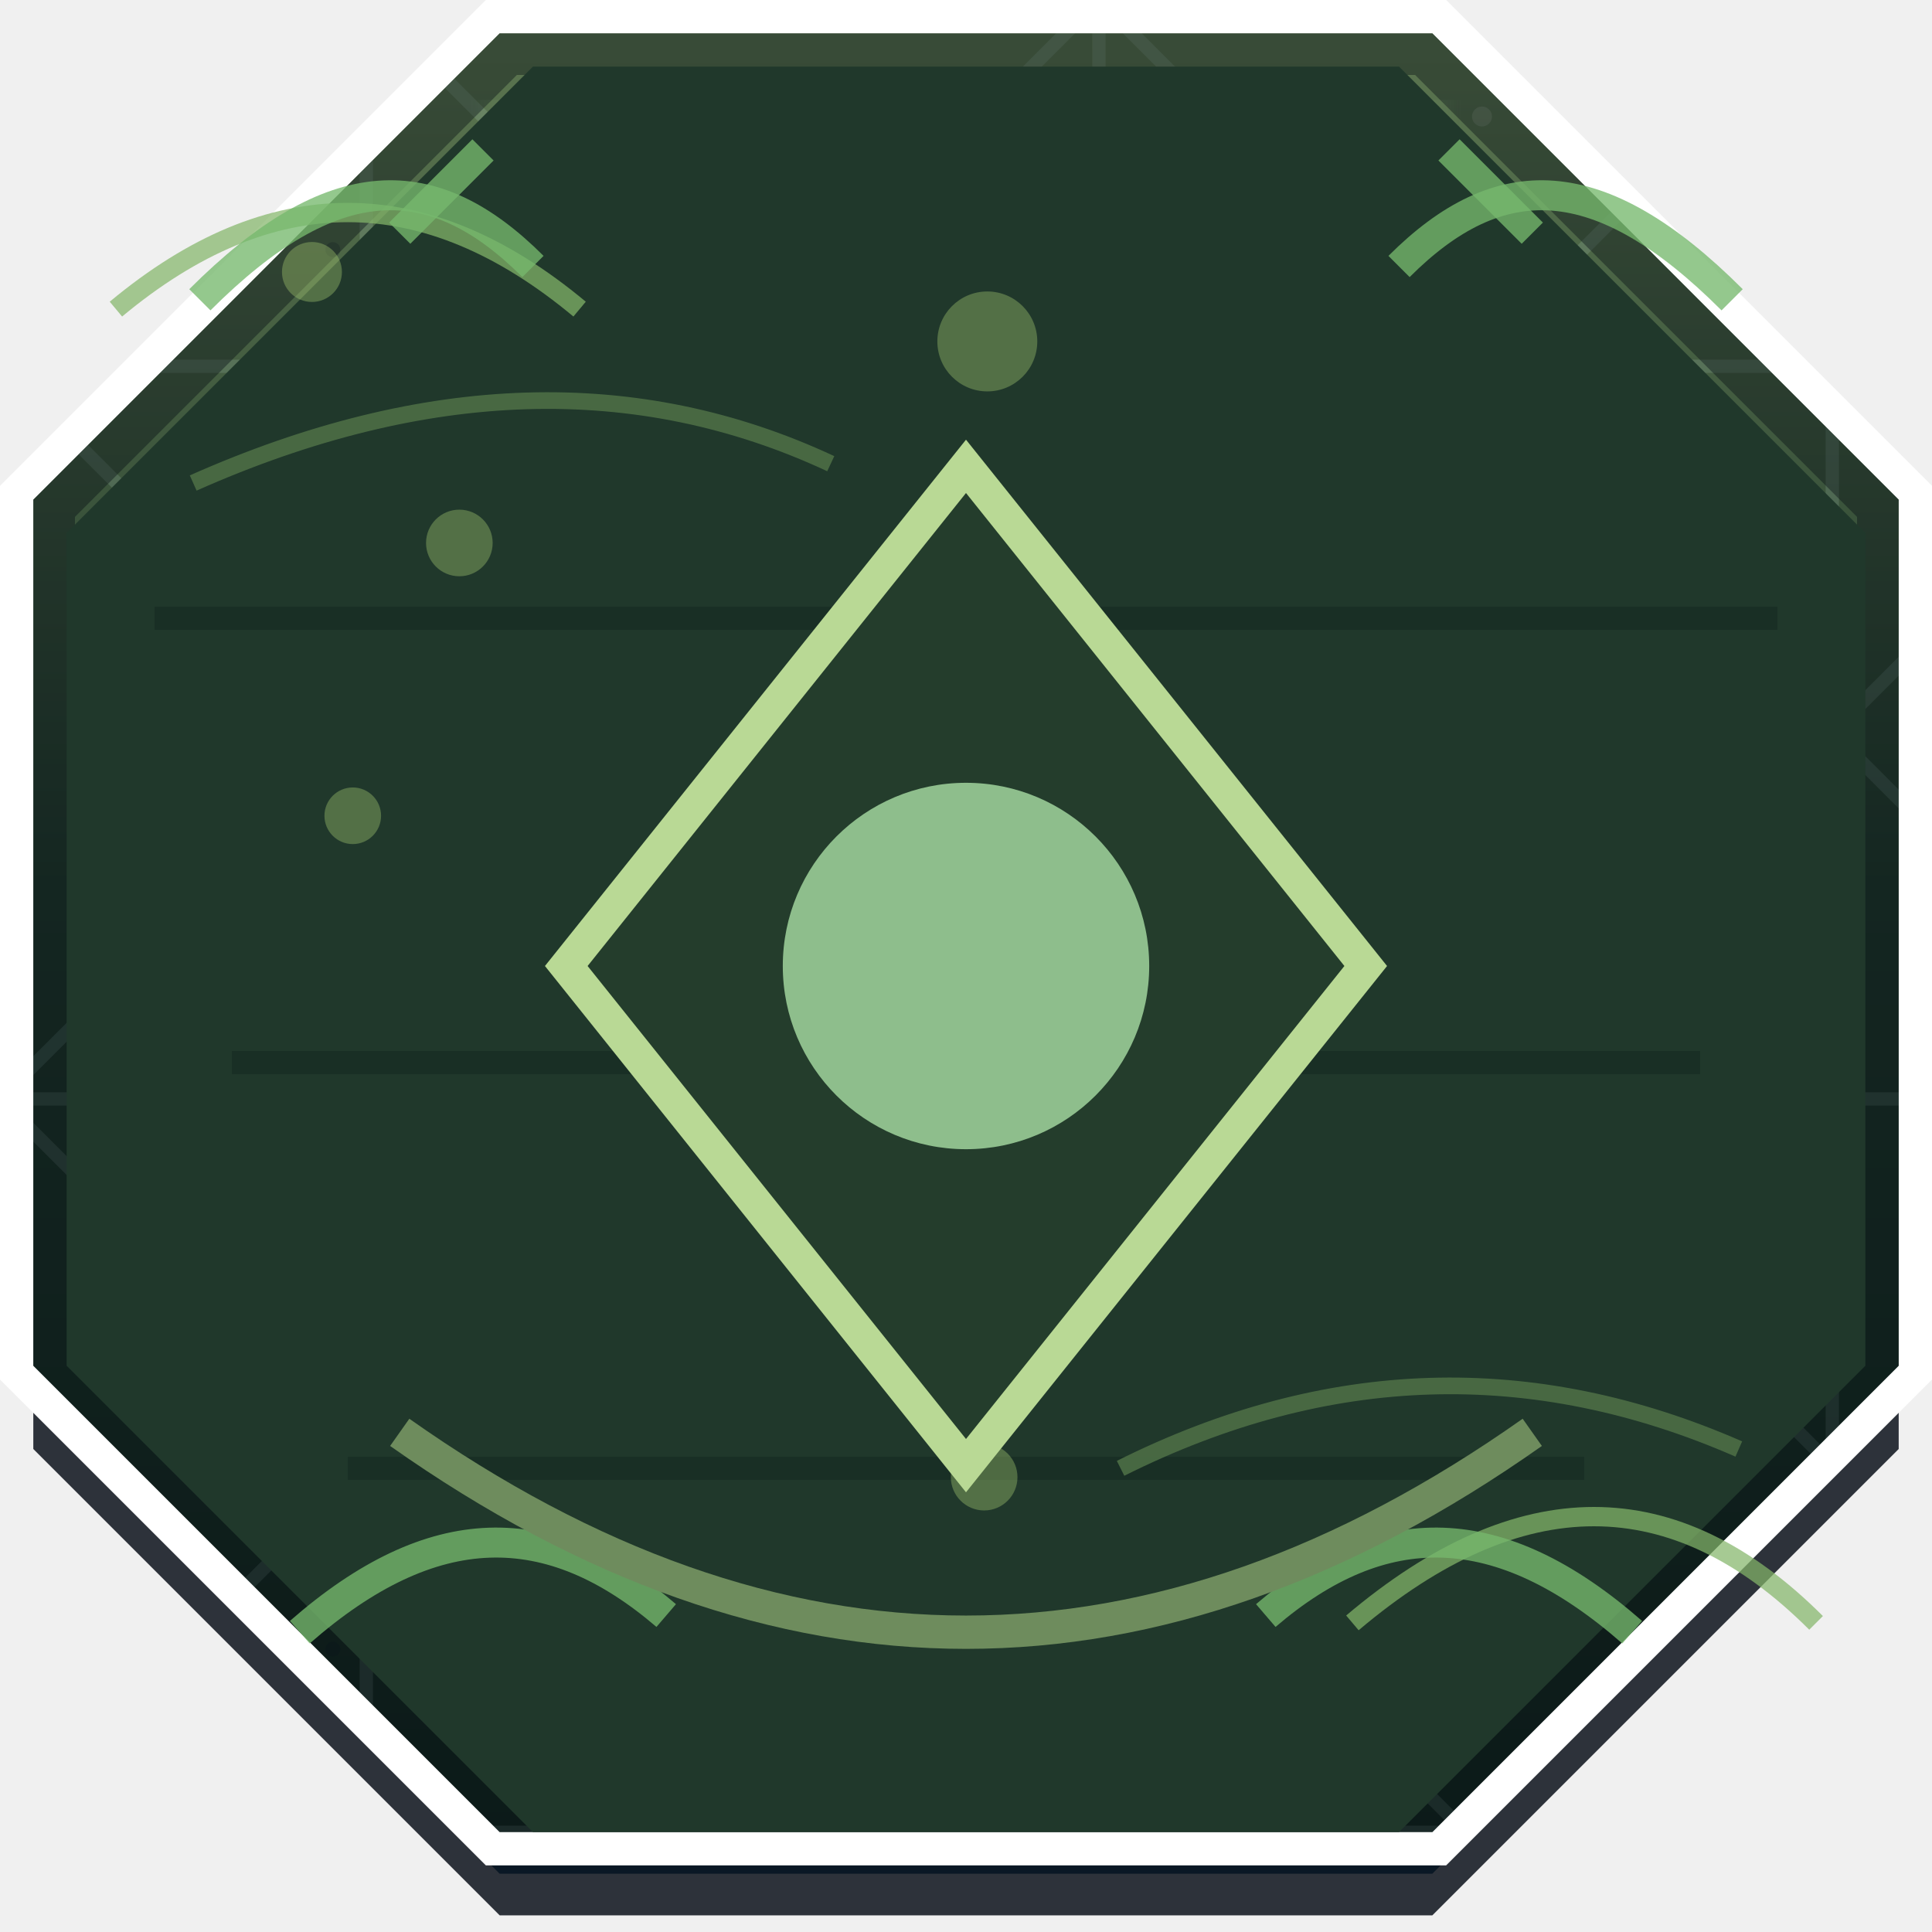
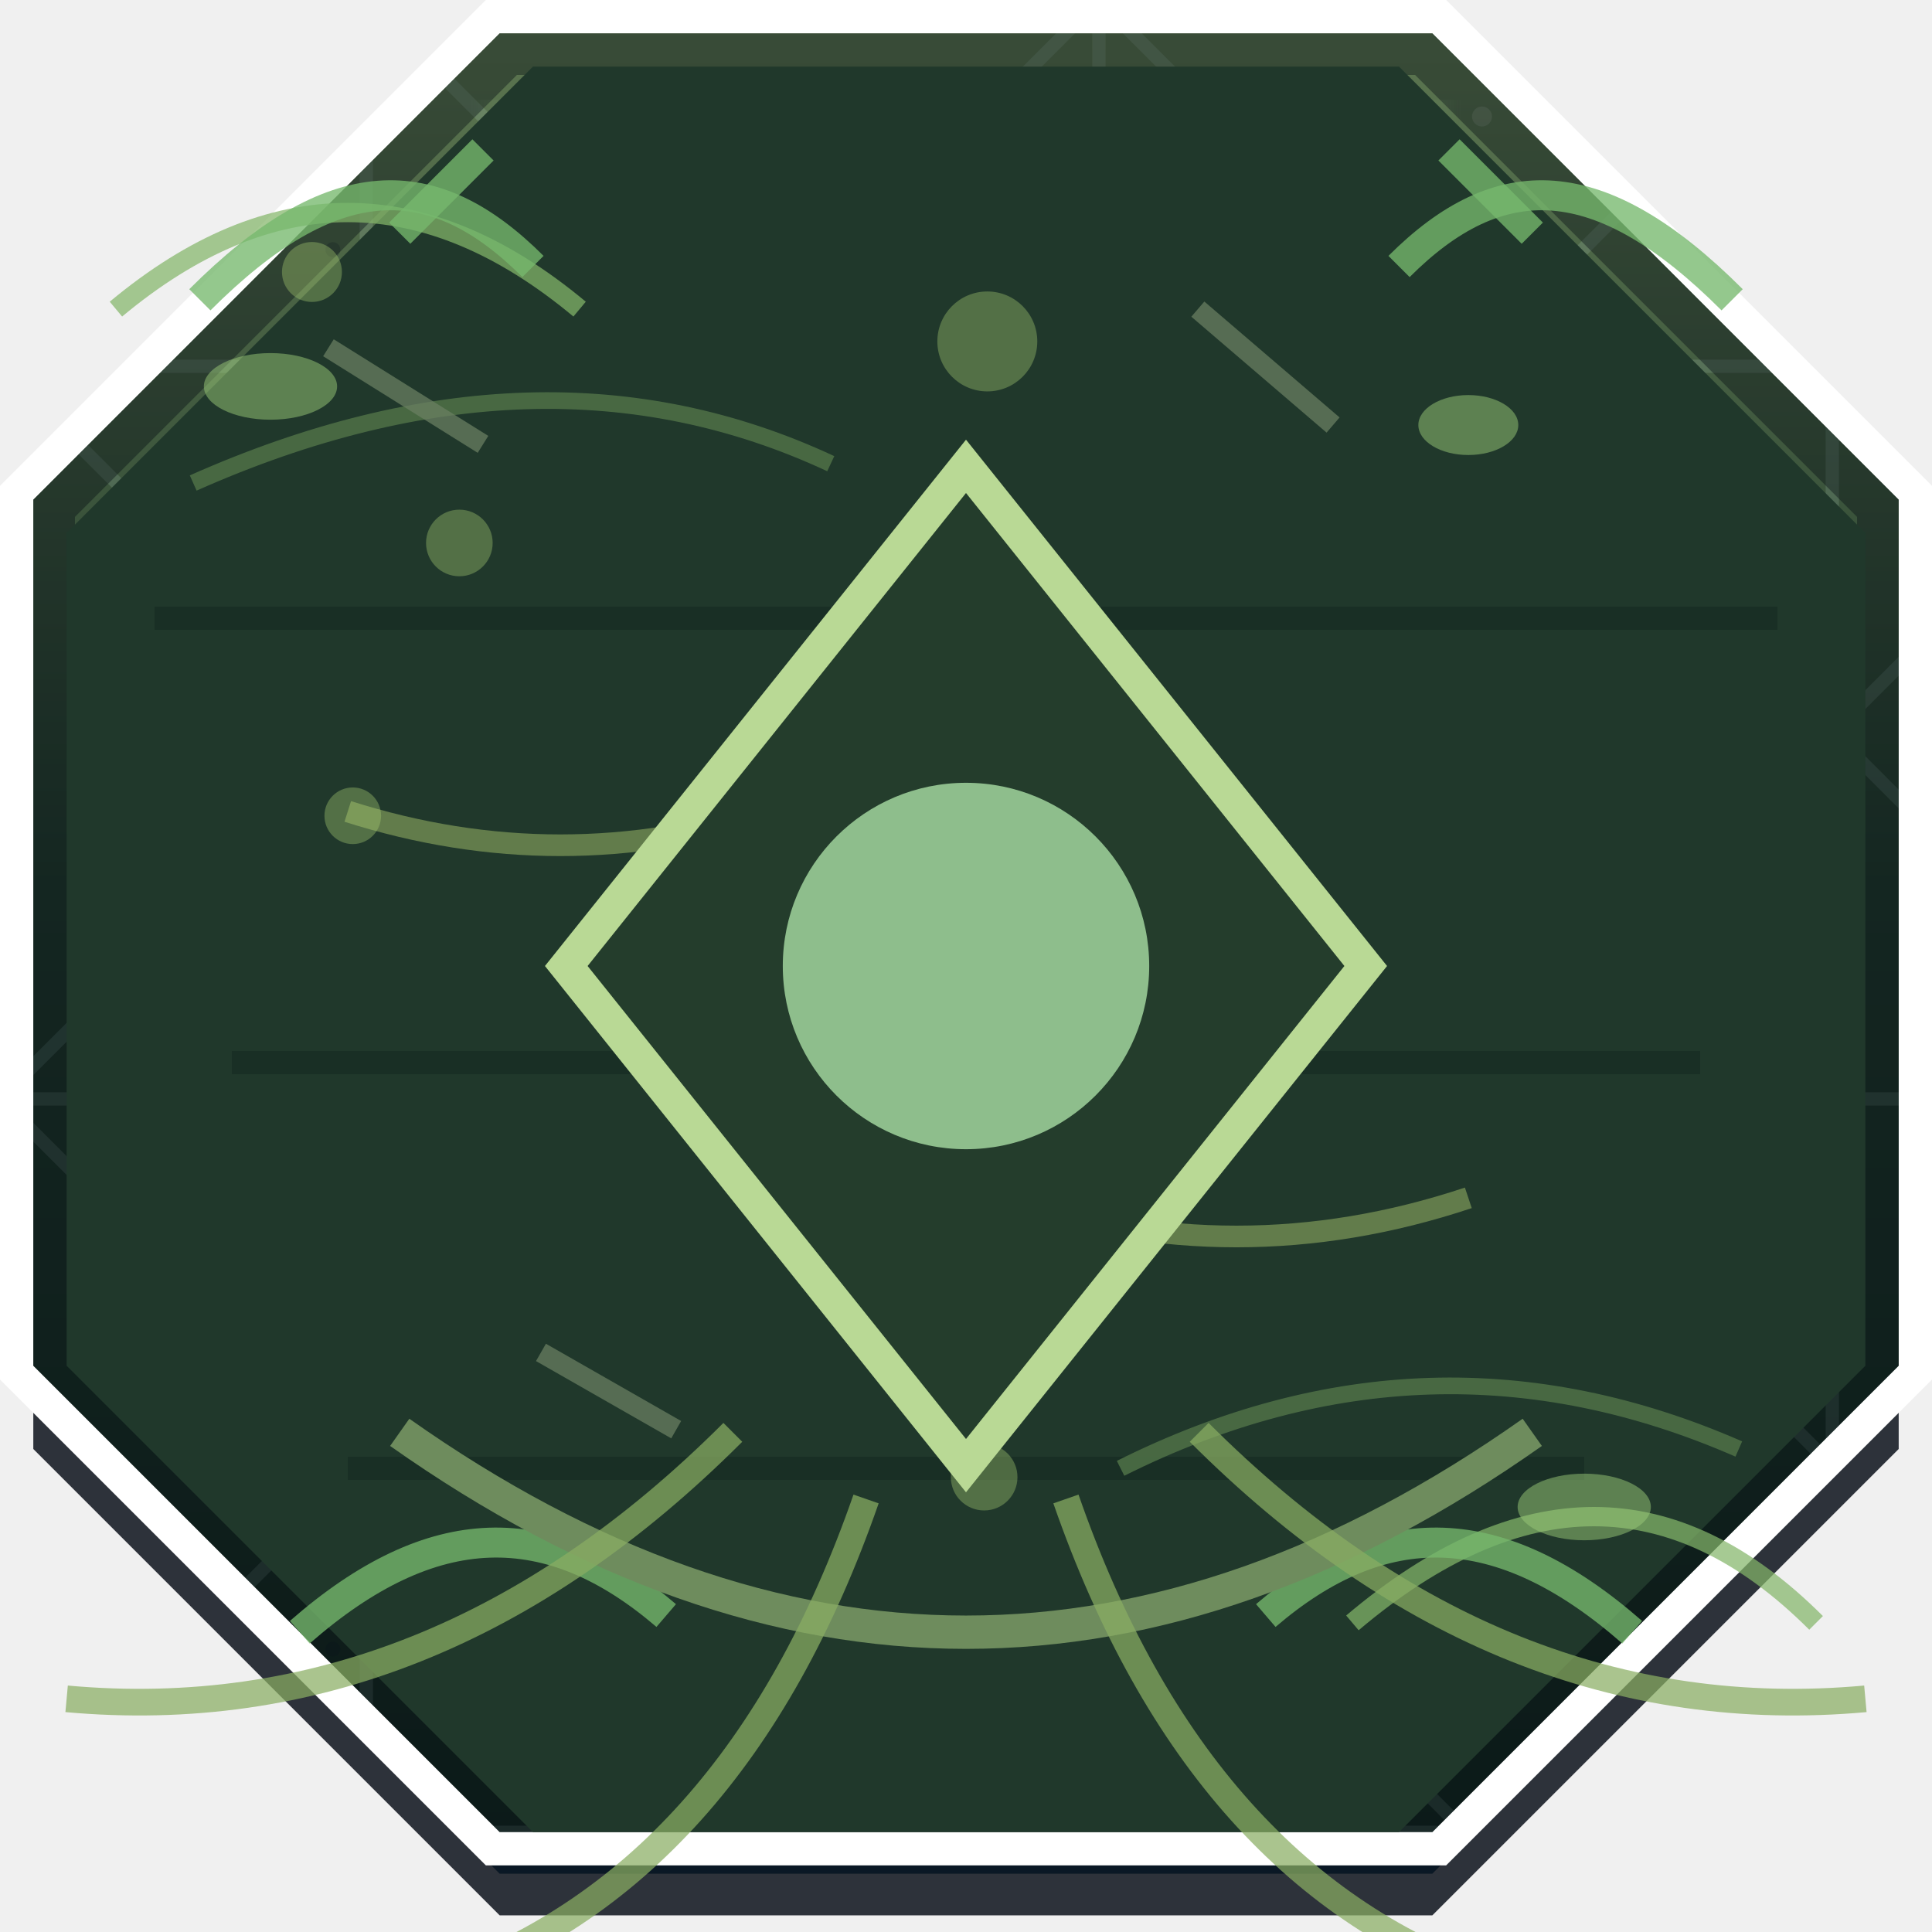
<svg xmlns="http://www.w3.org/2000/svg" width="232" height="232" viewBox="0 0 116 116" role="img" aria-label="M7 icon-container selected" data-style="m11-enchanted-forest@0.1.0" data-geometry-shape="chamfered-angular" data-corner-radius="2" data-end-cap-depth="28">
  <defs>
    <linearGradient id="m11-icon-container-116x116-selected-plate" x1="0" y1="0" x2="0" y2="1">
      <stop offset="0" stop-color="#5C7650" />
      <stop offset=".48" stop-color="#20382B" />
      <stop offset="1" stop-color="#13251E" />
    </linearGradient>
    <linearGradient id="m11-icon-container-116x116-selected-primary" x1="0" y1="0" x2="0" y2="1">
      <stop offset="0" stop-color="#F1E8C8" />
      <stop offset=".45" stop-color="#66D9B2" />
      <stop offset="1" stop-color="#2A856F" />
    </linearGradient>
    <linearGradient id="m11-icon-container-116x116-selected-energy" x1="0" y1="0" x2="1" y2="0">
      <stop offset="0" stop-color="#B8E0A5" stop-opacity="0" />
      <stop offset=".5" stop-color="#B8E0A5" stop-opacity=".86" />
      <stop offset="1" stop-color="#B8E0A5" stop-opacity="0" />
    </linearGradient>
    <pattern id="m11-icon-container-116x116-selected-grain" width="28" height="28" patternUnits="userSpaceOnUse">
      <circle cx="5" cy="7" r=".6" fill="#FFFFFF" fill-opacity=".12" />
      <circle cx="20" cy="15" r=".45" fill="#061321" fill-opacity=".2" />
    </pattern>
    <pattern id="m11-icon-container-116x116-selected-plate-pattern" width="44" height="44" patternUnits="userSpaceOnUse">
      <path d="M0 22H44M22 0V44M0 22L22 0 44 22 22 44Z" fill="none" stroke="#D8FBFF" stroke-opacity=".12" stroke-width=".8" />
    </pattern>
    <mask id="m11-icon-container-116x116-selected-mask">
      <path d="M30 2H86L114 30V82L86 110H30L2 82V30Z" fill="white" />
    </mask>
  </defs>
  <g opacity="1">
    <g id="m11-icon-container-116x116-selected-outer-shadow" data-layer="outer-shadow" transform="translate(0 5)">
      <path d="M30 2H86L114 30V82L86 110H30L2 82V30Z" fill="#020812" opacity=".82" />
    </g>
    <g id="m11-icon-container-116x116-selected-connected-depth" data-layer="connected-depth" transform="translate(0 2.5)">
      <path d="M30 2H86L114 30V82L86 110H30L2 82V30Z" fill="#071522" opacity=".9" />
    </g>
    <g id="m11-icon-container-116x116-selected-outer-frame" data-layer="outer-frame">
      <path d="M30 2H86L114 30V82L86 110H30L2 82V30Z" fill="#071421" stroke="#FFFFFF" stroke-width="4" stroke-linejoin="miter" />
    </g>
    <g id="m11-icon-container-116x116-selected-inner-plate-fill" data-layer="inner-plate-fill">
      <path d="M30 2H86L114 30V82L86 110H30L2 82V30Z" fill="url(#m11-icon-container-116x116-selected-plate)" />
    </g>
    <g id="m11-icon-container-116x116-selected-surface-grain" data-layer="surface-grain" data-material-source="m8-ice-grain" mask="url(#m11-icon-container-116x116-selected-mask)">
      <rect width="116" height="116" fill="url(#m11-icon-container-116x116-selected-grain)" />
    </g>
    <g id="m11-icon-container-116x116-selected-surface-pattern" data-layer="surface-pattern" data-material-source="m8-crystal-facet-pattern" mask="url(#m11-icon-container-116x116-selected-mask)">
      <rect width="116" height="116" fill="url(#m11-icon-container-116x116-selected-plate-pattern)" />
    </g>
    <g id="m11-icon-container-116x116-selected-side-bevel-shade" data-layer="side-bevel-shade" mask="url(#m11-icon-container-116x116-selected-mask)">
      <path d="M30 2H86L114 30V82L86 110H30L2 82V30Z" fill="none" stroke="#020812" stroke-opacity=".38" stroke-width="5" />
    </g>
    <g id="m11-icon-container-116x116-selected-top-bevel-highlight" data-layer="top-bevel-highlight" mask="url(#m11-icon-container-116x116-selected-mask)">
      <path d="M38 8H78" stroke="#FFFFFF" stroke-opacity=".55" stroke-width="3" stroke-linecap="square" />
    </g>
    <g id="m11-icon-container-116x116-selected-cold-edge-accent" data-layer="cold-edge-accent" data-material-source="m8-cold-edge-accent" mask="url(#m11-icon-container-116x116-selected-mask)">
      <rect x="28" y="6" width="60" height="8" fill="url(#m11-icon-container-116x116-selected-energy)" />
    </g>
    <g id="m11-icon-container-116x116-selected-ornament-decal" data-layer="ornament-decal" data-material-source="m7-ornament-marks" mask="url(#m11-icon-container-116x116-selected-mask)">
      <path d="M36 103h16M64 103h16" stroke="#E6FCFF" stroke-opacity=".5" stroke-width="2" />
    </g>
    <g id="m8-icon-container-crystal-focal" data-layer="crystal-focal" data-slot="editable-crystal-focal" aria-label="editable crystal focal">
      <path d="M58 43l12 15-12 15-12-15Z" fill="#A9F7FF" fill-opacity=".42" stroke="#E8FEFF" stroke-width="1.5" />
      <path d="M58 43v30M46 58h24" stroke="#D7FBFF" stroke-opacity=".8" />
      <path d="M58 48l7 10-7 10-7-10Z" fill="#FFFFFF" fill-opacity=".5" />
    </g>
    <g id="m11-icon-container-material-stack" data-layer="forest-material-stack" data-material-families="weathered-stone,dark-wood,moss-lichen">
      <path d="M32 4H84L112 32V82L84 110H32L4 82V32Z" fill="#20382B" />
      <path d="M9.28 37.12H106.72M13.92 63.8H102.08M20.88 88.16H95.12" stroke="#182E24" stroke-width="1.392" stroke-opacity=".82" />
      <path d="M11.6 29Q32.48 19.72 49.88 27.84M67.28 88.16Q85.84 78.88 104.4 87" fill="none" stroke="#4D6E45" stroke-width="1" stroke-opacity=".9" />
      <path d="M6.96 18.56Q20.88 6.96 34.8 18.56M81.2 97.44Q96.28 84.68 109.04 97.44" fill="none" stroke="#84B66A" stroke-width="1.16" stroke-opacity=".72" />
    </g>
+     <g id="m11-icon-container-material-detail" data-layer="forest-material-detail" data-material-channels="stone-chips,wood-grain,moss-mask">
+       <path d="M19.72 20.88l9.28 5.8M71.92 18.56l8.12 6.96M32.48 81.2l8.12 4.64" stroke="#6B8063" stroke-width="1.2" stroke-opacity=".72" />
+       <path d="M20.88 48.72q12.76 4.06 25.52 0M60.32 71.92q13.92 4.64 27.84 0" fill="none" stroke="#789356" stroke-width="1.3" stroke-opacity=".75" />
+       <g fill="#9BCB78" fill-opacity=".5">
+         <ellipse cx="16.24" cy="23.2" rx="4" ry="2" />
+         <ellipse cx="95.12" cy="90.48" rx="4" ry="2" />
+         <ellipse cx="88.16" cy="25.52" rx="3" ry="1.8" />
+       </g>
+     </g>
    <g id="m11-icon-container-moss-variation" data-layer="forest-variation" data-variation-seed="51731" data-variation-baseline="false" fill="#A6CC72" fill-opacity=".38">
      <circle cx="59.28" cy="20.50" r="3.0" />
      <circle cx="57.38" cy="44.84" r="2.4" />
      <circle cx="18.73" cy="16.33" r="1.8" />
      <circle cx="27.58" cy="32.60" r="2.0" />
      <circle cx="53.52" cy="63.29" r="2.0" />
      <circle cx="59.09" cy="88.69" r="2.0" />
      <circle cx="21.18" cy="48.98" r="1.7" />
    </g>
    <g id="m11-icon-container-leaf-vine-ornament" data-layer="forest-ornament" data-ornament="leaf-vine" data-ornament-count="4" fill="none" stroke="#76B86D" stroke-opacity=".78" stroke-width="1.8">
      <path d="M12 18c8-8 14-8 20-2M104 18c-8-8-14-8-20-2M18 98c8-7 15-7 22-1M98 98c-8-7-15-7-22-1" />
      <path d="M24 14l5-5M92 14l-5-5" />
    </g>
    <g id="m11-icon-container-luminous-seed" data-layer="luminous-seed-focal" data-focal="m11-luminous-seed" data-halo-opacity=".40" data-halo-extent-ratio=".12">
      <circle cx="58" cy="58" r="13.92" fill="#65D5A4" fill-opacity=".40" />
      <path d="M58 28l24 30-24 30-24-30Z" fill="#243D2C" stroke="#B9D995" stroke-width="2" />
      <circle cx="58" cy="58" r="11" fill="#B8F0B2" fill-opacity=".72" />
    </g>
    <g id="m11-icon-container-seed-support" data-layer="forest-focal-support" fill="none" stroke="#6E8C5D" stroke-width="2">
      <path d="M24 86Q58 110 92 86" />
    </g>
+     <g id="m11-icon-container-seed-roots" data-layer="forest-focal-roots" data-focal-depth="seed-support-roots" fill="none" stroke="#89AE63" stroke-opacity=".72" stroke-width="1.6">
+       <path d="M44 86q-18 18-40 16M72 86q18 18 40 16M52 90q-8 23-26 29M64 90q8 23 26 29" />
+     </g>
    <g id="m11-enchanted-forest-icon-container-content" data-layer="content" data-slot="editable-icon-container-content" data-safe-x="42" data-safe-y="8" data-safe-width="32" data-safe-height="98" />
  </g>
</svg>
